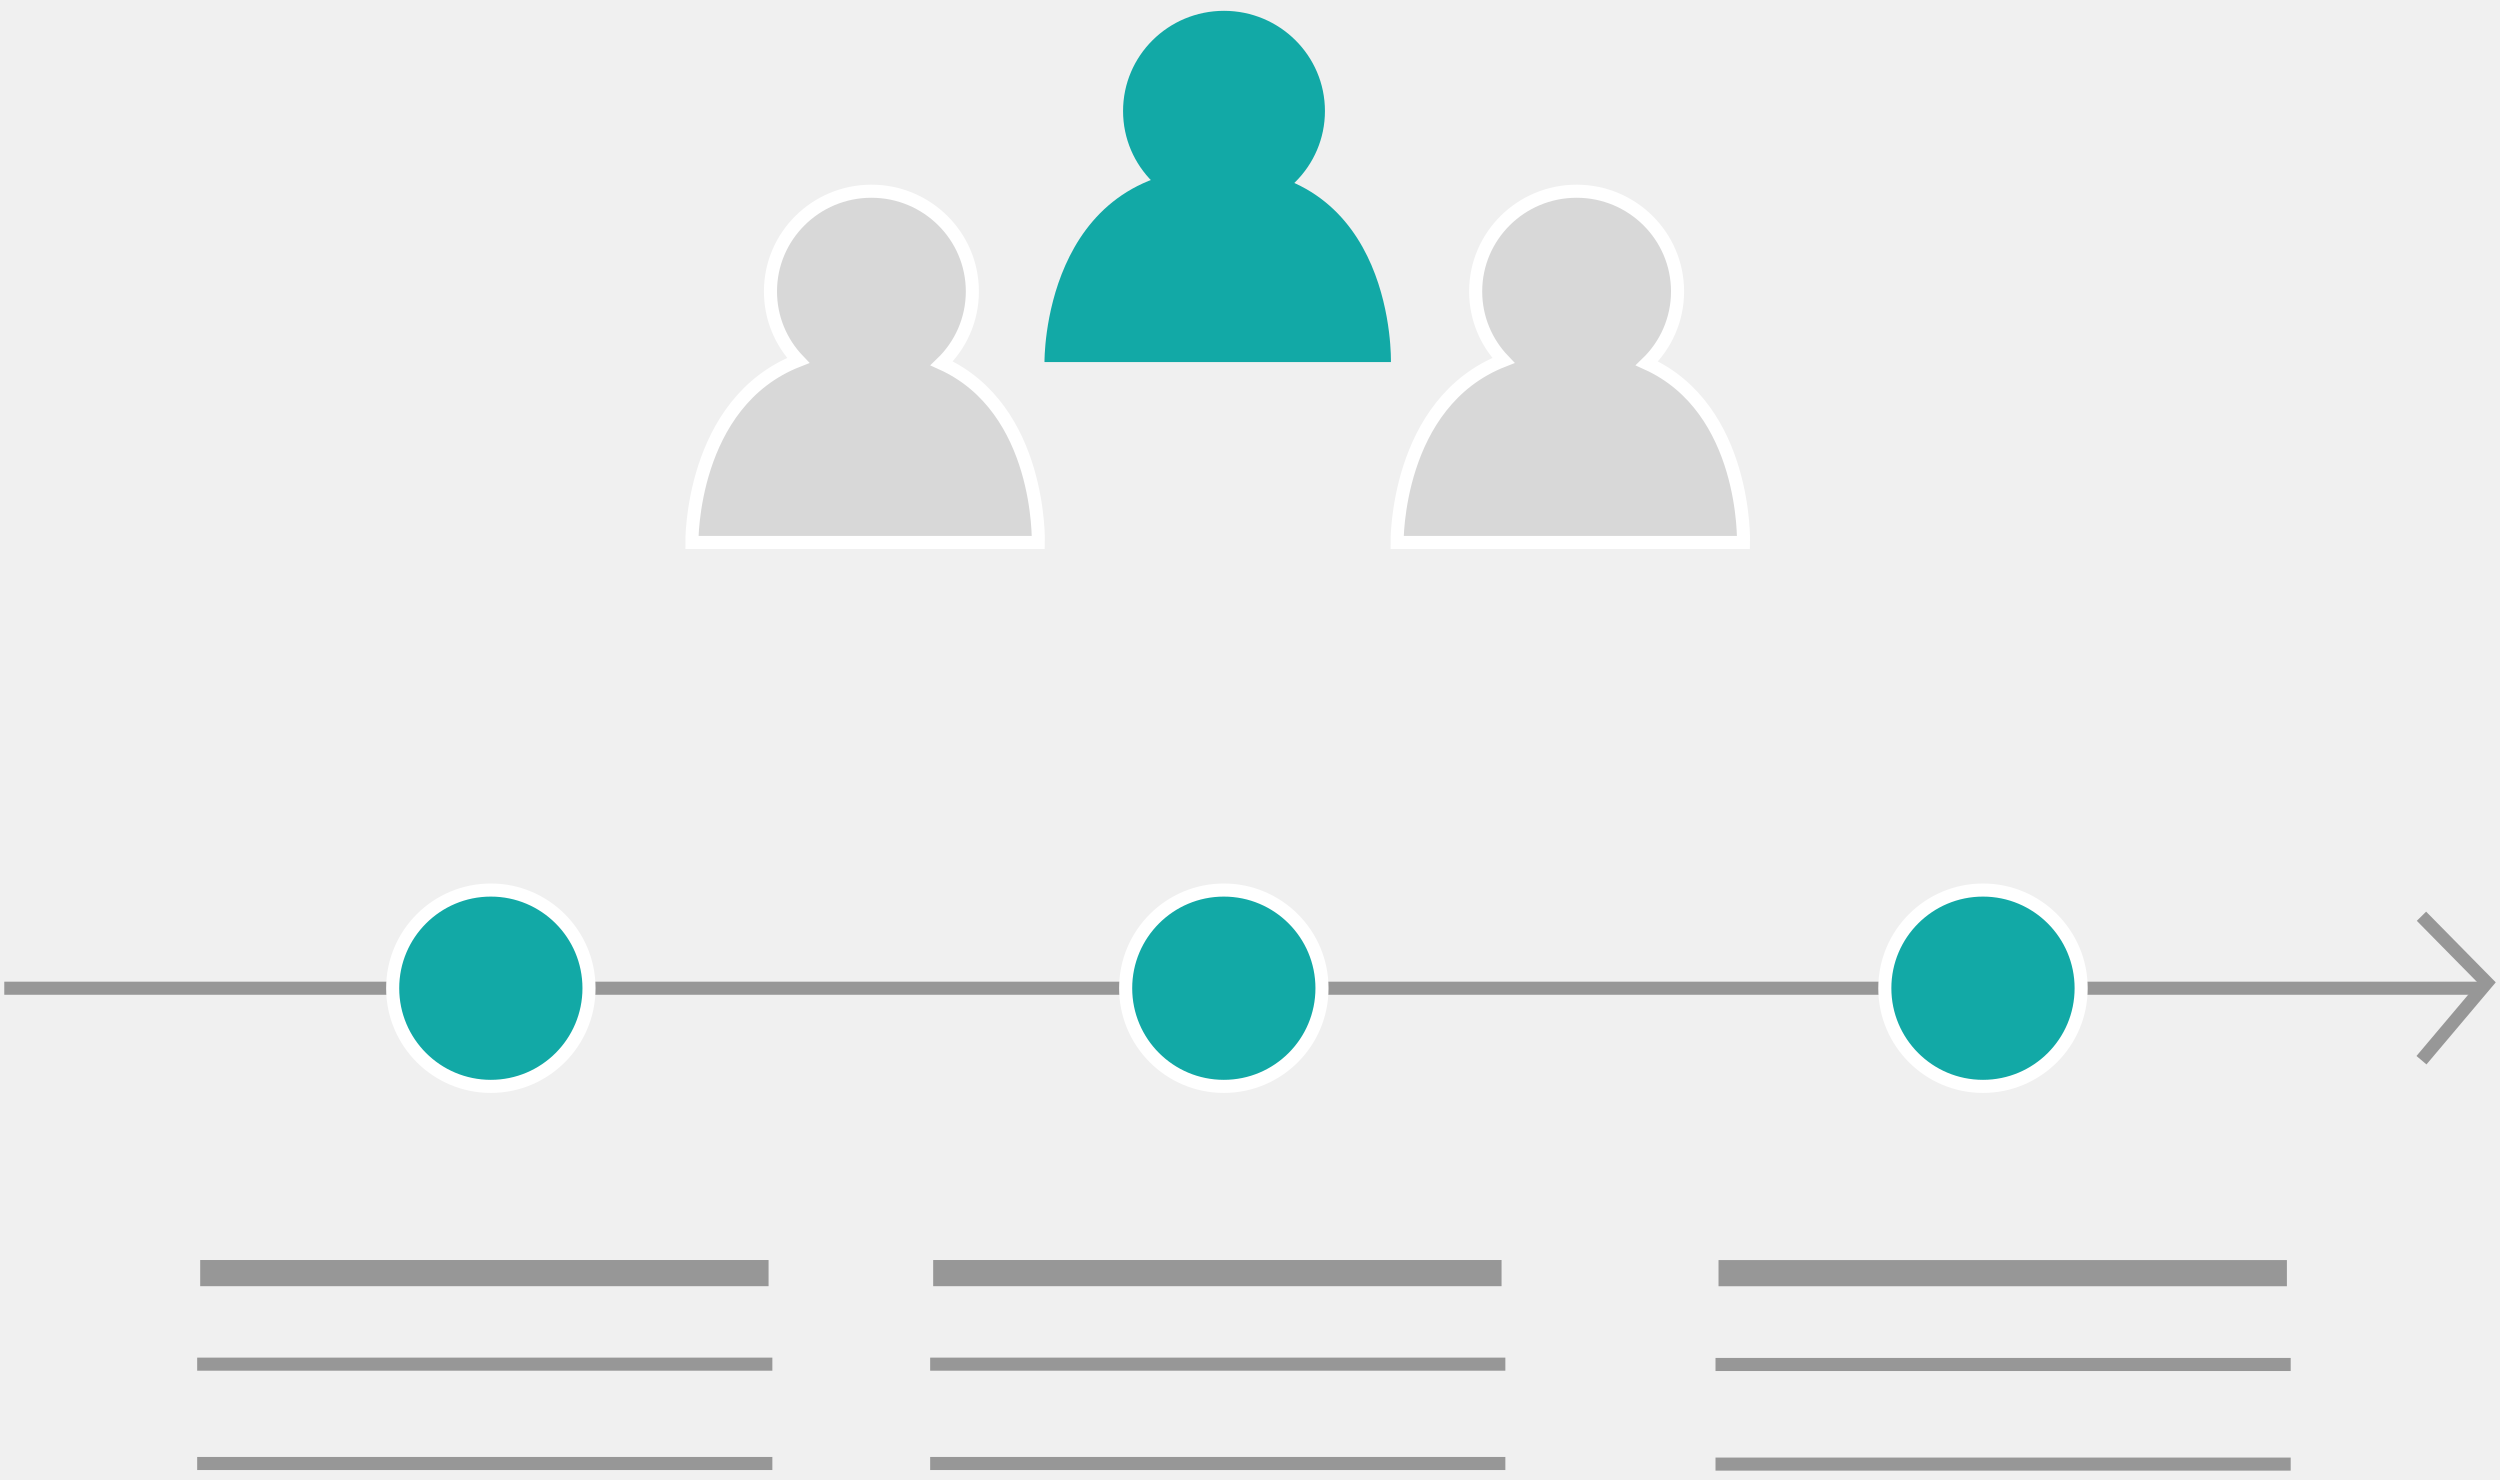
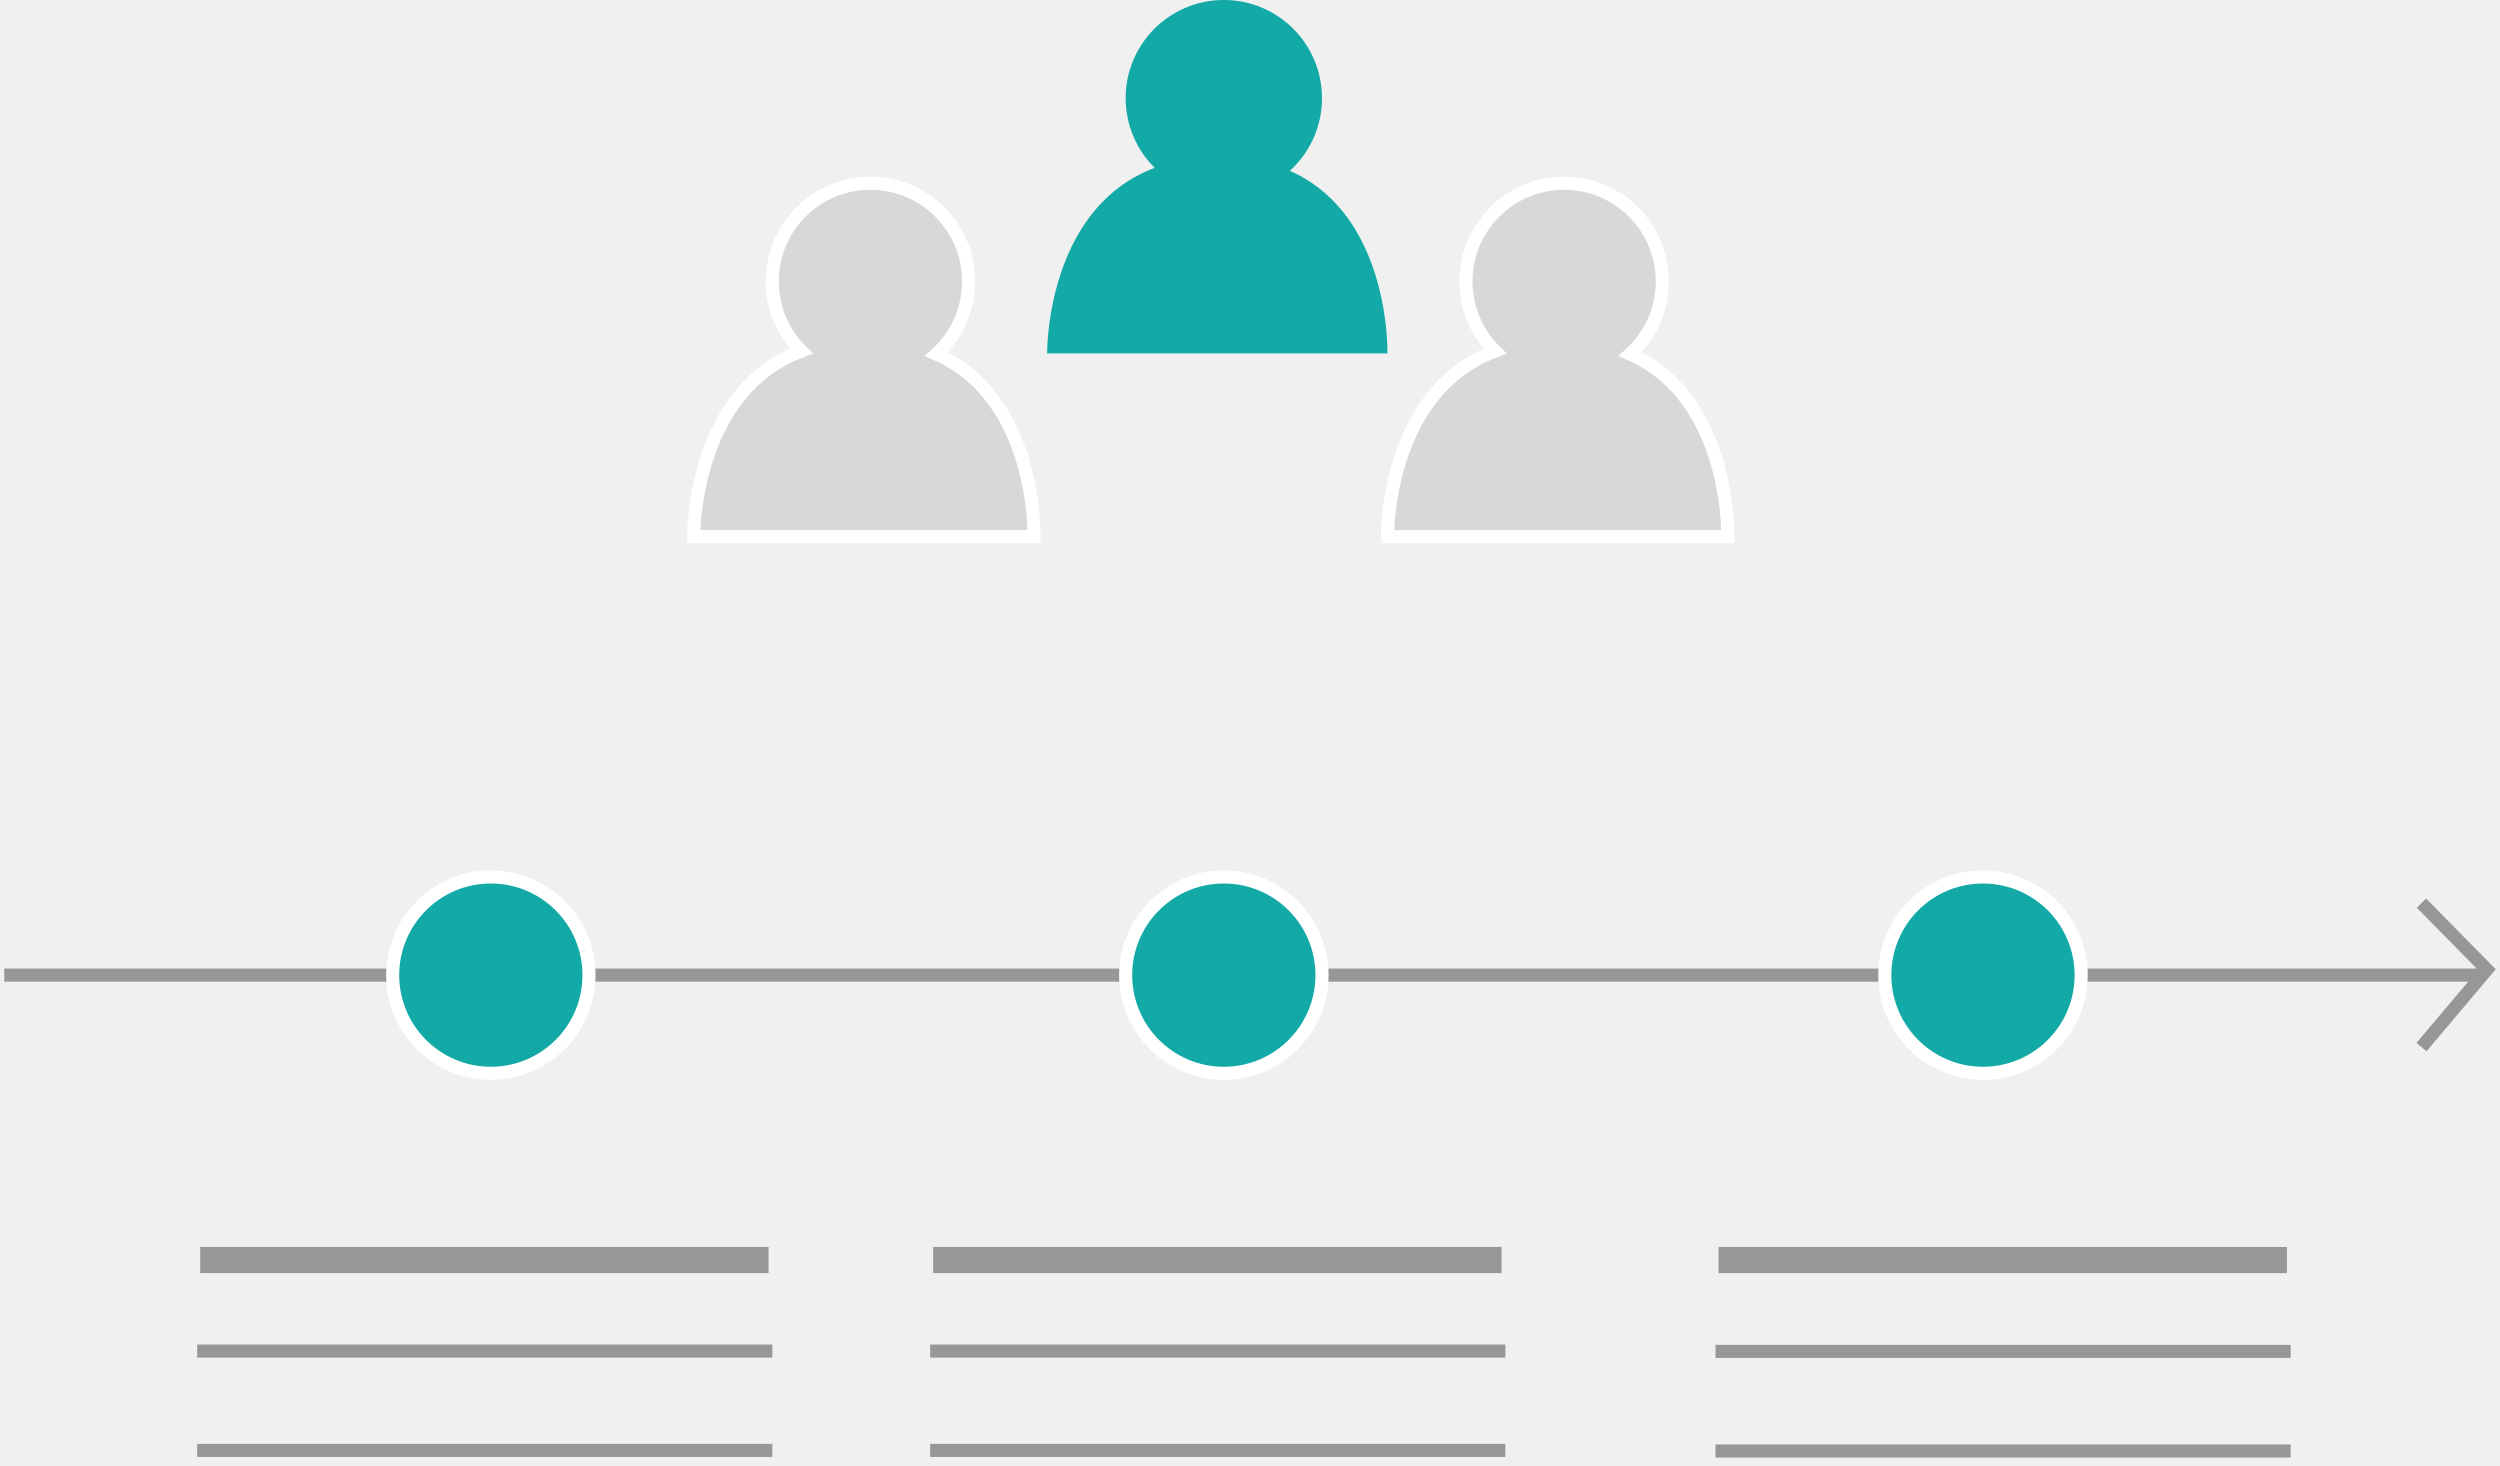
- <svg xmlns="http://www.w3.org/2000/svg" width="191px" height="113px" viewBox="0 0 191 113" version="1.1">
+ <svg xmlns="http://www.w3.org/2000/svg" width="191px" height="112px" viewBox="0 0 191 112" version="1.1">
  <defs />
  <g id="Page-1" stroke="none" stroke-width="1" fill="none" fill-rule="evenodd">
    <g id="content-plan">
-       <g id="story" transform="translate(15, 96)" stroke="#979797" stroke-linecap="square">
+       <g id="story" transform="translate(15, 95)" stroke="#979797" stroke-linecap="square">
        <path d="M1.295,1.265 L42.719,1.265" id="Line" stroke-width="2" />
        <path d="M0.564,8.222 L43.509,8.222" id="Line" />
        <path d="M0.564,15.811 L43.509,15.811" id="Line" />
      </g>
-       <g id="story" transform="translate(71, 96)" stroke="#979797" stroke-linecap="square">
+       <g id="story" transform="translate(71, 95)" stroke="#979797" stroke-linecap="square">
        <path d="M1.295,1.265 L42.719,1.265" id="Line" stroke-width="2" />
        <path d="M0.564,8.222 L43.509,8.222" id="Line" />
        <path d="M0.564,15.811 L43.509,15.811" id="Line" />
      </g>
-       <g id="story" transform="translate(131, 96)" stroke="#979797" stroke-linecap="square">
+       <g id="story" transform="translate(131, 95)" stroke="#979797" stroke-linecap="square">
        <path d="M1.295,1.269 L42.719,1.269" id="Line" stroke-width="2" />
        <path d="M0.564,8.246 L43.509,8.246" id="Line" />
        <path d="M0.564,15.857 L43.509,15.857" id="Line" />
      </g>
-       <g id="Group-4" transform="translate(52, 0)">
-         <g id="Group-3" transform="translate(27.53079, 0.826923)" fill="#12A9A6">
-           <ellipse id="Oval-1" cx="13.983" cy="7.657" rx="7.712" ry="7.657" />
-           <path d="M0.268,26.836 C0.268,26.836 0.086,12.023 13.613,12.023 C27.14,12.023 26.735,26.836 26.735,26.836 L0.268,26.836 Z" id="Path-6" />
+       <g id="Group-4" transform="translate(53, 0)">
+         <g id="Group-3" transform="translate(27, 0)" fill="#12A9A6">
+           <circle id="Oval-1" cx="13.5" cy="7.5" r="7.5" />
+           <path d="M0,27 C0,27 -0.178,12 13.109,12 C26.397,12 25.999,27 25.999,27 L0,27 Z" id="Path-6" />
        </g>
-         <g id="Group-3" transform="translate(0.592371, 14.60897)" stroke="#FFFFFF" fill="#D8D8D8">
-           <path d="M19.353,13.152 C20.798,11.761 21.696,9.813 21.696,7.657 C21.696,3.428 18.243,0 13.983,0 C9.724,0 6.271,3.428 6.271,7.657 C6.271,9.7 7.077,11.556 8.39,12.929 C0.137,16.146 0.268,26.836 0.268,26.836 L26.735,26.836 C26.735,26.836 27.015,16.613 19.353,13.152 Z" id="Combined-Shape" />
+         <g id="Group-3" transform="translate(0, 14)" stroke="#FFFFFF" fill="#D8D8D8">
+           <path d="M18.544,13.051 C20.053,11.679 21,9.7 21,7.5 C21,3.358 17.642,0 13.5,0 C9.358,0 6,3.358 6,7.5 C6,9.582 6.848,11.465 8.218,12.824 C-0.131,15.964 0,27 0,27 L25.999,27 C25.999,27 26.278,16.461 18.544,13.051 Z" id="Combined-Shape" />
        </g>
-         <g id="Group-3" transform="translate(54.46921, 14.60897)" stroke="#FFFFFF" fill="#D8D8D8">
-           <path d="M19.353,13.152 C20.798,11.761 21.696,9.813 21.696,7.657 C21.696,3.428 18.243,0 13.983,0 C9.724,0 6.271,3.428 6.271,7.657 C6.271,9.7 7.077,11.556 8.39,12.929 C0.137,16.146 0.268,26.836 0.268,26.836 L26.735,26.836 C26.735,26.836 27.015,16.613 19.353,13.152 Z" id="Combined-Shape" />
+         <g id="Group-3" transform="translate(53, 14)" stroke="#FFFFFF" fill="#D8D8D8">
+           <path d="M18.544,13.051 C20.053,11.679 21,9.7 21,7.5 C21,3.358 17.642,0 13.5,0 C9.358,0 6,3.358 6,7.5 C6,9.582 6.848,11.465 8.218,12.824 C-0.131,15.964 0,27 0,27 L25.999,27 C25.999,27 26.278,16.461 18.544,13.051 Z" id="Combined-Shape" />
        </g>
      </g>
-       <path d="M0.826,75.5 L189.239,75.5" id="Line" stroke="#979797" stroke-linecap="square" />
-       <path d="M37.5,83 C41.642,83 45,79.642 45,75.5 C45,71.358 41.642,68 37.5,68 C33.358,68 30,71.358 30,75.5 C30,79.642 33.358,83 37.5,83 Z" id="Oval-2" stroke="#FFFFFF" fill="#12A9A6" />
-       <path d="M93.5,83 C97.642,83 101,79.642 101,75.5 C101,71.358 97.642,68 93.5,68 C89.358,68 86,71.358 86,75.5 C86,79.642 89.358,83 93.5,83 Z" id="Oval-2" stroke="#FFFFFF" fill="#12A9A6" />
-       <path d="M151.5,83 C155.642,83 159,79.642 159,75.5 C159,71.358 155.642,68 151.5,68 C147.358,68 144,71.358 144,75.5 C144,79.642 147.358,83 151.5,83 Z" id="Oval-2" stroke="#FFFFFF" fill="#12A9A6" />
-       <polyline id="Path-19" stroke="#979797" points="185 70 190 75.077 185 81" />
+       <path d="M0.826,74.5 L189.239,74.5" id="Line" stroke="#979797" stroke-linecap="square" />
+       <path d="M37.5,82 C41.642,82 45,78.642 45,74.5 C45,70.358 41.642,67 37.5,67 C33.358,67 30,70.358 30,74.5 C30,78.642 33.358,82 37.5,82 Z" id="Oval-2" stroke="#FFFFFF" fill="#12A9A6" />
+       <path d="M93.5,82 C97.642,82 101,78.642 101,74.5 C101,70.358 97.642,67 93.5,67 C89.358,67 86,70.358 86,74.5 C86,78.642 89.358,82 93.5,82 Z" id="Oval-2" stroke="#FFFFFF" fill="#12A9A6" />
+       <path d="M151.5,82 C155.642,82 159,78.642 159,74.5 C159,70.358 155.642,67 151.5,67 C147.358,67 144,70.358 144,74.5 C144,78.642 147.358,82 151.5,82 Z" id="Oval-2" stroke="#FFFFFF" fill="#12A9A6" />
+       <polyline id="Path-19" stroke="#979797" points="185 69 190 74.077 185 80" />
    </g>
  </g>
</svg>
